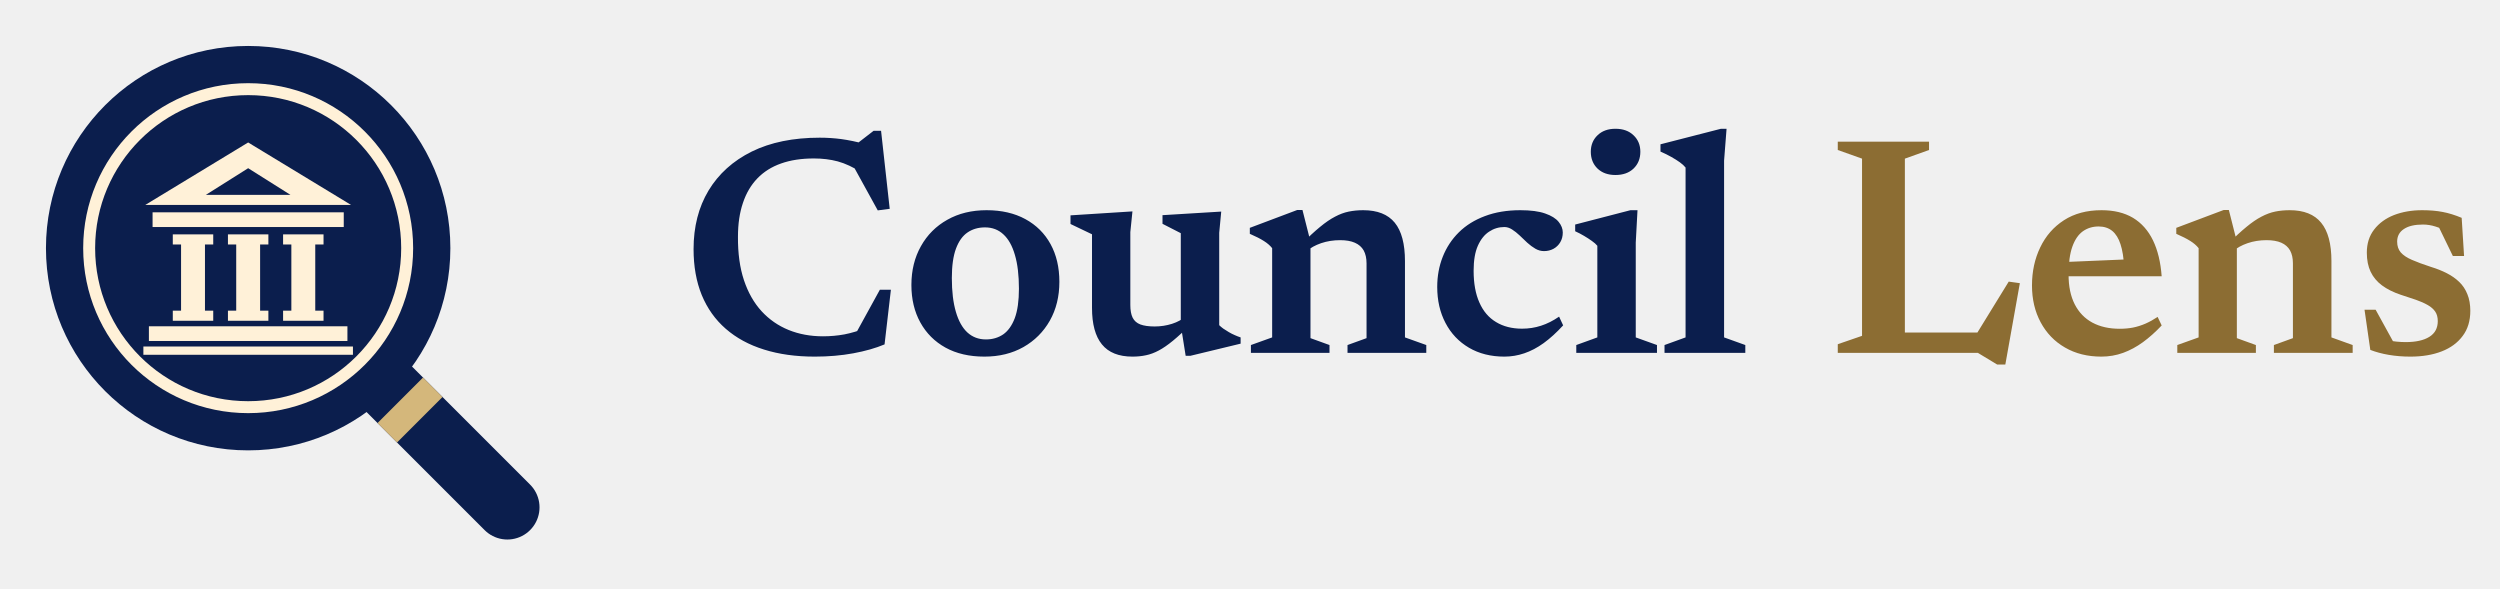
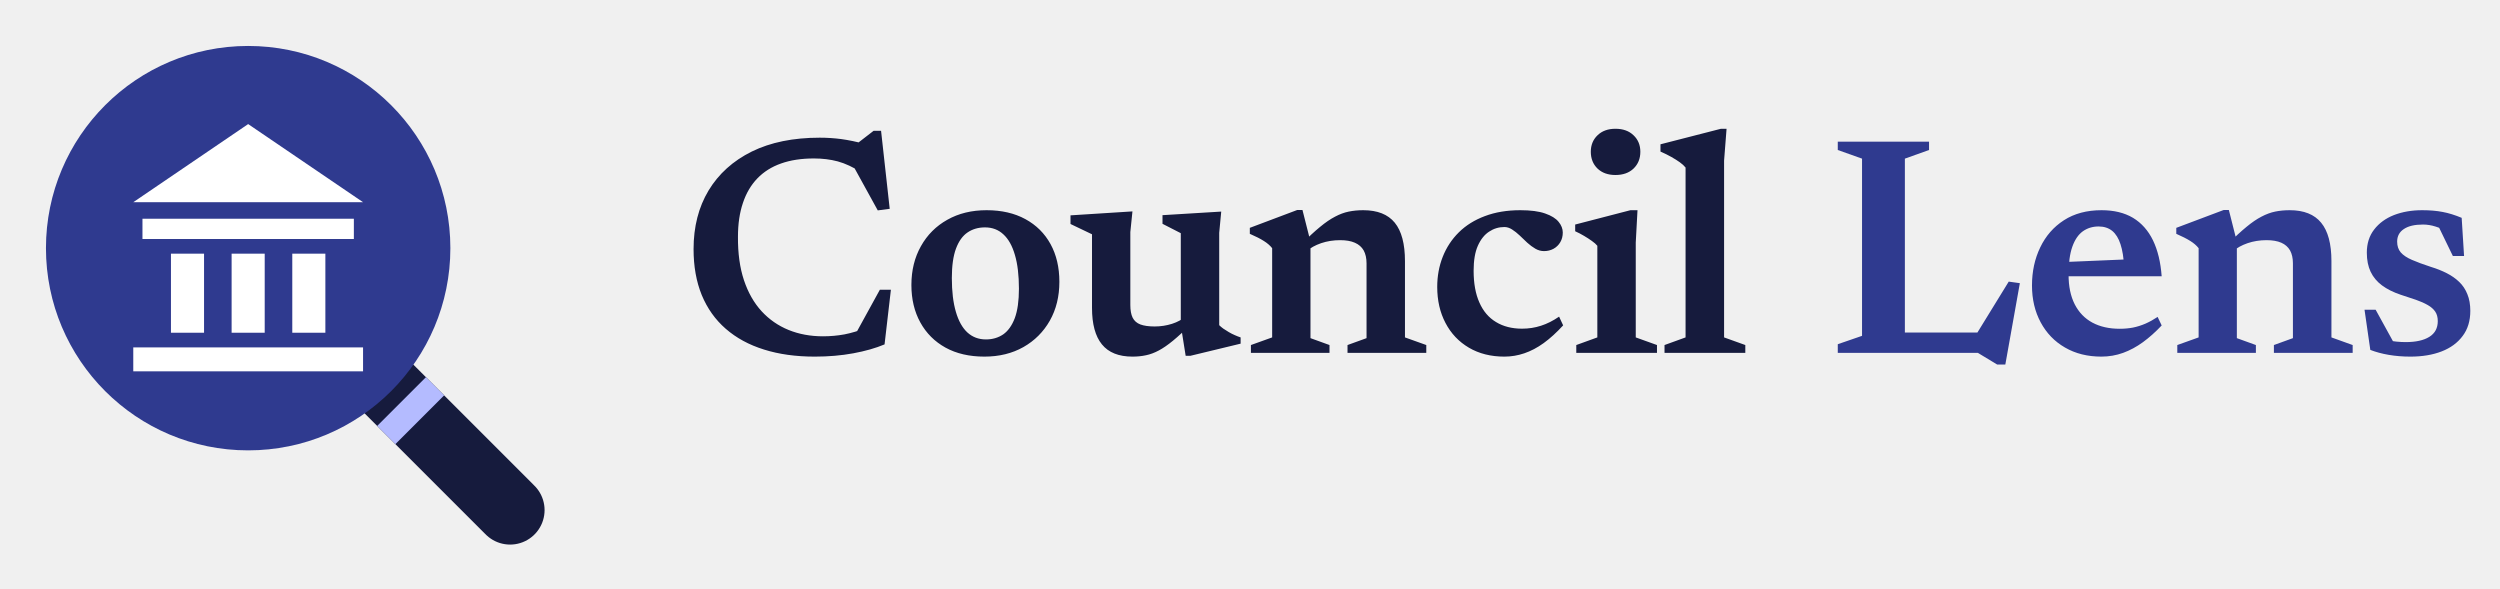
<svg xmlns="http://www.w3.org/2000/svg" viewBox="0 0 272 64" width="272" height="64" role="img" aria-label="Council Lens">
-   <path d="M39.73 39.73L55.2 55.2" stroke="#0B1E4D" stroke-width="7" stroke-linecap="round" />
-   <path d="M43.55 43.55L45.67 45.67" stroke="#D4B77B" stroke-width="7" />
-   <circle cx="27" cy="27" r="22" fill="#0B1E4D" />
-   <circle cx="27" cy="27" r="18.4" fill="#0B1E4D" />
-   <circle cx="27" cy="27" r="17.3" fill="none" stroke="#FFF1D8" stroke-width="1.3" />
-   <g transform="translate(0 0.9)">
-     <path fill="#FFF1D8" d="M27 14.6 38.2 21.4H15.8z" />
-     <path fill="#0B1E4D" d="M27 17.4 31.6 20.3H22.4z" />
-     <path fill="#FFF1D8" d="M16.6 22.2h20.8v1.6H16.6zM18.8 24.6h4.4v1.1h-4.4zM19.7 25.7h2.6v7.2h-2.6zM18.8 32.9h4.4V34h-4.4zM24.8 24.6h4.4v1.1h-4.4zM25.7 25.7h2.6v7.2h-2.6zM24.8 32.9h4.4V34h-4.4zM30.8 24.6h4.4v1.1h-4.4zM31.7 25.7h2.6v7.2h-2.6zM30.8 32.9h4.4V34h-4.4zM16.2 34.6h21.6v1.6H16.2zM15.6 36.8h22.8v0.9H15.6z" />
-   </g>
-   <path fill="#0B1E4D" d="M89.54 36.59L89.54 36.59Q90.75 36.59 91.88 36.38Q93.01 36.16 94.25 35.67L94.25 35.67L92.89 36.69L95.73 31.52L96.93 31.52L96.24 37.47Q94.79 38.08 92.84 38.44Q90.88 38.80 88.65 38.80L88.65 38.80Q85.56 38.80 83.12 38.03Q80.68 37.27 78.96 35.77Q77.25 34.28 76.35 32.10Q75.46 29.92 75.46 27.10L75.46 27.10Q75.46 23.45 77.09 20.73Q78.73 18.01 81.79 16.49Q84.86 14.98 89.18 14.98L89.18 14.98Q90.37 14.98 91.52 15.13Q92.67 15.29 94.16 15.66L94.16 15.66L92.89 15.90L95.05 14.23L95.86 14.23L96.80 22.72L95.50 22.89L92.44 17.33L93.75 18.77Q92.36 17.89 91.15 17.56Q89.95 17.24 88.55 17.24L88.55 17.24Q86.51 17.24 84.97 17.79Q83.44 18.33 82.40 19.41Q81.36 20.49 80.83 22.08Q80.29 23.67 80.29 25.76L80.29 25.76Q80.27 28.46 80.94 30.48Q81.62 32.51 82.86 33.86Q84.10 35.21 85.80 35.90Q87.50 36.59 89.54 36.59ZM107.27 36.93L107.27 36.93Q108.34 36.93 109.15 36.38Q109.95 35.82 110.41 34.61Q110.86 33.39 110.86 31.42L110.86 31.42Q110.86 29.21 110.42 27.73Q109.99 26.25 109.17 25.50Q108.36 24.74 107.17 24.74L107.17 24.74Q106.08 24.74 105.27 25.29Q104.46 25.84 104.01 27.05Q103.56 28.26 103.56 30.25L103.56 30.25Q103.56 32.44 104.00 33.93Q104.43 35.41 105.25 36.17Q106.08 36.93 107.27 36.93ZM107.10 38.80L107.10 38.80Q104.65 38.80 102.87 37.82Q101.10 36.84 100.13 35.08Q99.16 33.32 99.16 31.01L99.16 31.01Q99.16 28.62 100.20 26.78Q101.23 24.94 103.07 23.91Q104.91 22.87 107.34 22.87L107.34 22.87Q109.78 22.87 111.56 23.84Q113.34 24.81 114.30 26.56Q115.26 28.31 115.26 30.66L115.26 30.66Q115.26 33.05 114.22 34.89Q113.18 36.72 111.35 37.76Q109.51 38.80 107.10 38.80ZM122.98 25.25L122.98 33.19Q122.98 34.05 123.23 34.56Q123.49 35.08 124.07 35.30Q124.66 35.52 125.63 35.52L125.63 35.52Q126.61 35.52 127.52 35.23Q128.42 34.94 128.94 34.45L128.94 34.45L129.56 35.28Q128.47 36.37 127.63 37.06Q126.78 37.76 126.08 38.13Q125.37 38.51 124.69 38.65Q124.01 38.80 123.21 38.80L123.21 38.80Q120.97 38.80 119.89 37.47Q118.81 36.15 118.81 33.49L118.81 33.49L118.81 25.49L116.47 24.37L116.47 23.43L123.21 23.00L122.98 25.25ZM129.52 38.71L129.00 38.71L128.47 35.38L128.47 25.37L126.48 24.35L126.48 23.41L132.87 23.02L132.65 25.33L132.65 35.38Q132.82 35.55 133.09 35.75Q133.36 35.94 133.69 36.13Q134.01 36.32 134.34 36.46Q134.67 36.61 134.98 36.71L134.98 36.71L134.98 37.39L129.52 38.71ZM141.71 22.85L142.58 26.29L142.58 36.79L144.65 37.54L144.65 38.39L136.10 38.39L136.10 37.54L138.41 36.71L138.41 27Q138.07 26.57 137.51 26.22Q136.95 25.86 135.98 25.44L135.98 25.44L135.98 24.79L141.13 22.85L141.71 22.85ZM146.61 38.39L146.61 37.54L148.68 36.79L148.68 28.65Q148.68 27.82 148.37 27.25Q148.05 26.69 147.41 26.41Q146.78 26.13 145.81 26.13L145.81 26.13Q144.70 26.13 143.73 26.46Q142.76 26.80 142.20 27.31L142.20 27.31L141.59 26.56Q142.73 25.42 143.62 24.69Q144.50 23.96 145.26 23.57Q146.01 23.17 146.75 23.02Q147.49 22.87 148.32 22.87L148.32 22.87Q150.64 22.87 151.75 24.23Q152.86 25.59 152.86 28.41L152.86 28.41L152.86 36.71L155.18 37.54L155.18 38.39L146.61 38.39ZM165.41 22.87L165.41 22.87Q167.11 22.87 168.12 23.23Q169.13 23.58 169.58 24.14Q170.03 24.69 170.03 25.30L170.03 25.30Q170.03 25.89 169.76 26.35Q169.49 26.81 169.02 27.07Q168.55 27.32 167.99 27.32L167.99 27.32Q167.50 27.32 167.05 27.06Q166.60 26.80 166.17 26.41Q165.75 26.01 165.34 25.62Q164.93 25.23 164.52 24.97Q164.10 24.70 163.68 24.70L163.68 24.70Q162.77 24.70 162.02 25.20Q161.26 25.69 160.79 26.74Q160.33 27.78 160.33 29.45L160.33 29.45Q160.33 31.52 160.96 32.92Q161.58 34.33 162.77 35.04Q163.95 35.76 165.60 35.76L165.60 35.76Q166.68 35.76 167.66 35.44Q168.64 35.13 169.63 34.45L169.63 34.45L170.07 35.40Q169.00 36.57 167.95 37.33Q166.91 38.08 165.84 38.44Q164.78 38.80 163.68 38.80L163.68 38.80Q161.47 38.80 159.82 37.83Q158.17 36.86 157.27 35.14Q156.37 33.43 156.37 31.22L156.37 31.22Q156.37 29.46 156.97 27.94Q157.57 26.42 158.72 25.28Q159.87 24.14 161.56 23.51Q163.25 22.87 165.41 22.87ZM175.76 19.04L175.76 19.04Q174.54 19.04 173.81 18.34Q173.08 17.63 173.08 16.51L173.08 16.51Q173.08 15.42 173.81 14.72Q174.54 14.01 175.76 14.01L175.76 14.01Q177.00 14.01 177.73 14.72Q178.47 15.42 178.47 16.51L178.47 16.51Q178.47 17.63 177.73 18.34Q177.00 19.04 175.76 19.04ZM177.39 22.87L178.16 22.87L177.97 26.39L177.97 36.71L180.28 37.54L180.28 38.39L171.50 38.39L171.50 37.54L173.79 36.71L173.79 26.74Q173.59 26.49 173.19 26.21Q172.80 25.93 172.34 25.66Q171.87 25.38 171.38 25.16L171.38 25.16L171.38 24.43L177.39 22.87ZM187.58 17.48L187.58 36.71L189.89 37.54L189.89 38.39L181.10 38.39L181.10 37.54L183.39 36.71L183.39 18.23Q183.16 17.94 182.77 17.66Q182.38 17.38 181.85 17.08Q181.32 16.78 180.66 16.49L180.66 16.49L180.66 15.70L187.24 14.01L187.85 14.01L187.58 17.48Z" />
-   <path fill="#8C6D33" d="M219.76 30.81L218.18 39.66L217.29 39.66L215.19 38.39L204.76 38.39L204.78 36.18L216.48 36.18L214.62 37.03L218.55 30.64L219.76 30.81ZM209.88 16.32L207.25 17.26L207.25 38.39L199.95 38.39L199.95 37.45L202.59 36.54L202.59 17.26L199.95 16.32L199.95 15.41L209.88 15.41L209.88 16.32ZM228.65 22.87L228.65 22.87Q230.67 22.87 232.07 23.70Q233.46 24.54 234.24 26.14Q235.02 27.75 235.19 30.06L235.19 30.06L224.09 30.06L224.11 28.53L232.85 28.16L231.10 29.01Q231.03 27.54 230.71 26.57Q230.40 25.61 229.81 25.12Q229.21 24.64 228.33 24.64L228.33 24.64Q227.36 24.64 226.62 25.16Q225.88 25.69 225.47 26.84Q225.06 27.99 225.06 29.89L225.06 29.89Q225.06 31.79 225.73 33.11Q226.41 34.43 227.65 35.10Q228.90 35.77 230.62 35.77L230.62 35.77Q231.39 35.77 232.07 35.64Q232.76 35.50 233.43 35.21Q234.09 34.92 234.75 34.48L234.75 34.48L235.19 35.41Q234.19 36.47 233.15 37.23Q232.12 37.98 231.00 38.39Q229.87 38.80 228.63 38.80L228.63 38.80Q226.37 38.80 224.67 37.81Q222.97 36.83 222.03 35.08Q221.08 33.32 221.08 31.06L221.08 31.06Q221.08 28.77 221.98 26.91Q222.87 25.05 224.56 23.96Q226.25 22.87 228.65 22.87ZM242.50 22.85L243.37 26.29L243.37 36.79L245.44 37.54L245.44 38.39L236.89 38.39L236.89 37.54L239.21 36.71L239.21 27Q238.87 26.57 238.31 26.22Q237.74 25.86 236.78 25.44L236.78 25.44L236.78 24.79L241.93 22.85L242.50 22.85ZM247.40 38.39L247.40 37.54L249.47 36.79L249.47 28.65Q249.47 27.82 249.16 27.25Q248.84 26.69 248.21 26.41Q247.57 26.13 246.60 26.13L246.60 26.13Q245.50 26.13 244.53 26.46Q243.56 26.80 243.00 27.31L243.00 27.31L242.38 26.56Q243.52 25.42 244.41 24.69Q245.29 23.96 246.05 23.57Q246.81 23.17 247.54 23.02Q248.28 22.87 249.12 22.87L249.12 22.87Q251.43 22.87 252.54 24.23Q253.66 25.59 253.66 28.41L253.66 28.41L253.66 36.71L255.97 37.54L255.97 38.39L247.40 38.39ZM263.53 22.87L263.53 22.87Q264.79 22.87 265.76 23.06Q266.73 23.24 267.83 23.70L267.83 23.70L268.09 27.85L266.87 27.85L264.88 23.75L266.41 25.28Q265.68 24.86 264.99 24.65Q264.30 24.43 263.62 24.43L263.62 24.43Q262.26 24.43 261.54 24.92Q260.81 25.40 260.81 26.29L260.81 26.29Q260.81 27 261.20 27.46Q261.60 27.92 262.41 28.27Q263.23 28.63 264.49 29.04L264.49 29.04Q265.44 29.33 266.22 29.73Q267.00 30.13 267.57 30.68Q268.14 31.23 268.45 32.01Q268.77 32.78 268.77 33.82L268.77 33.82Q268.77 35.45 267.94 36.55Q267.12 37.66 265.66 38.23Q264.20 38.80 262.24 38.80L262.24 38.80Q261.02 38.80 259.90 38.61Q258.79 38.42 257.89 38.07L257.89 38.07L257.26 33.70L258.47 33.70L260.88 38.08L258.59 36.62Q259.20 36.86 259.73 37.00Q260.27 37.13 260.76 37.17Q261.25 37.22 261.73 37.22L261.73 37.22Q263.40 37.22 264.31 36.65Q265.23 36.08 265.23 34.94L265.23 34.94Q265.23 34.31 264.95 33.90Q264.67 33.49 264.14 33.19Q263.60 32.88 262.86 32.62Q262.12 32.36 261.20 32.07L261.20 32.07Q259.98 31.66 259.16 31.05Q258.35 30.45 257.93 29.58Q257.51 28.70 257.51 27.49L257.51 27.49Q257.51 26.00 258.31 24.97Q259.10 23.94 260.46 23.40Q261.83 22.87 263.53 22.87Z" />
+   <path d="M39.73 39.73L55.5 55.5" stroke="#161B3D" stroke-width="7.5" stroke-linecap="round" />
+   <circle cx="27" cy="27" r="22" fill="#2F3A8F" />
+   <path d="M43.69 43.69L45.67 45.67" stroke="#B4BBFF" stroke-width="7.5" />
+   <path fill="#FFFFFF" transform="translate(0 1)" d="M27 12.5 39.5 21H14.5zM15.5 22.8h23v2.2h-23zM18.6 26.6h3.6v8.6h-3.6zM25.2 26.6h3.6v8.6h-3.6zM31.8 26.6h3.6v8.6h-3.6zM14.5 36.8h25v2.6h-25z" />
+   <path fill="#161B3D" d="M89.54 36.59L89.54 36.59Q90.75 36.59 91.88 36.38Q93.01 36.16 94.25 35.67L94.25 35.67L92.89 36.69L95.73 31.52L96.93 31.52L96.24 37.47Q94.79 38.08 92.84 38.44Q90.88 38.80 88.65 38.80L88.65 38.80Q85.56 38.80 83.12 38.03Q80.68 37.27 78.96 35.77Q77.25 34.28 76.35 32.10Q75.46 29.92 75.46 27.10L75.46 27.10Q75.46 23.45 77.09 20.73Q78.73 18.01 81.79 16.49Q84.86 14.98 89.18 14.98L89.18 14.98Q90.37 14.98 91.52 15.13Q92.67 15.29 94.16 15.66L94.16 15.66L92.89 15.90L95.05 14.23L95.86 14.23L96.80 22.72L95.50 22.89L92.44 17.33L93.75 18.77Q92.36 17.89 91.15 17.56Q89.95 17.24 88.55 17.24L88.55 17.24Q86.51 17.24 84.97 17.79Q83.44 18.33 82.40 19.41Q81.36 20.49 80.83 22.08Q80.29 23.67 80.29 25.76L80.29 25.76Q80.27 28.46 80.94 30.48Q81.62 32.51 82.86 33.86Q84.10 35.21 85.80 35.90Q87.50 36.59 89.54 36.59ZM107.27 36.93L107.27 36.93Q108.34 36.93 109.15 36.38Q109.95 35.82 110.41 34.61Q110.86 33.39 110.86 31.42L110.86 31.42Q110.86 29.21 110.42 27.73Q109.99 26.25 109.17 25.50Q108.36 24.74 107.17 24.74L107.17 24.74Q106.08 24.74 105.27 25.29Q104.46 25.84 104.01 27.05Q103.56 28.26 103.56 30.25L103.56 30.25Q103.56 32.44 104.00 33.93Q104.43 35.41 105.25 36.17Q106.08 36.93 107.27 36.93ZM107.10 38.80L107.10 38.80Q104.65 38.80 102.87 37.82Q101.10 36.84 100.13 35.08Q99.16 33.32 99.16 31.01L99.16 31.01Q99.16 28.62 100.20 26.78Q101.23 24.94 103.07 23.91Q104.91 22.87 107.34 22.87L107.34 22.87Q109.78 22.87 111.56 23.84Q113.34 24.81 114.30 26.56Q115.26 28.31 115.26 30.66L115.26 30.66Q115.26 33.05 114.22 34.89Q113.18 36.72 111.35 37.76Q109.51 38.80 107.10 38.80ZM122.98 25.25L122.98 33.19Q122.98 34.05 123.23 34.56Q123.49 35.08 124.07 35.30Q124.66 35.52 125.63 35.52L125.63 35.52Q126.61 35.52 127.52 35.23Q128.42 34.94 128.94 34.45L128.94 34.45L129.56 35.28Q128.47 36.37 127.63 37.06Q126.78 37.76 126.08 38.13Q125.37 38.51 124.69 38.65Q124.01 38.80 123.21 38.80L123.21 38.80Q120.97 38.80 119.89 37.47Q118.81 36.15 118.81 33.49L118.81 33.49L118.81 25.49L116.47 24.37L116.47 23.43L123.21 23.00L122.98 25.25ZM129.52 38.71L129.00 38.71L128.47 35.38L128.47 25.37L126.48 24.35L126.48 23.41L132.87 23.02L132.65 25.33L132.65 35.38Q132.82 35.55 133.09 35.75Q133.36 35.94 133.69 36.13Q134.01 36.32 134.34 36.46Q134.67 36.61 134.98 36.71L134.98 36.71L134.98 37.39L129.52 38.71ZM141.71 22.85L142.58 26.29L142.58 36.79L144.65 37.54L144.65 38.39L136.10 38.39L136.10 37.54L138.41 36.71L138.41 27Q138.07 26.57 137.51 26.22Q136.95 25.86 135.98 25.44L135.98 25.44L135.98 24.79L141.13 22.85L141.71 22.85ZM146.61 38.39L146.61 37.54L148.68 36.79L148.68 28.65Q148.68 27.82 148.37 27.25Q148.05 26.69 147.41 26.41Q146.78 26.13 145.81 26.13L145.81 26.13Q144.70 26.13 143.73 26.46Q142.76 26.80 142.20 27.31L142.20 27.31L141.59 26.56Q142.73 25.42 143.62 24.69Q144.50 23.96 145.26 23.57Q146.01 23.17 146.75 23.02Q147.49 22.87 148.32 22.87L148.32 22.87Q150.64 22.87 151.75 24.23Q152.86 25.59 152.86 28.41L152.86 28.41L152.86 36.71L155.18 37.54L155.18 38.39L146.61 38.39ZM165.41 22.87L165.41 22.87Q167.11 22.87 168.12 23.23Q169.13 23.58 169.58 24.14Q170.03 24.69 170.03 25.30L170.03 25.30Q170.03 25.89 169.76 26.35Q169.49 26.81 169.02 27.07Q168.55 27.32 167.99 27.32L167.99 27.32Q167.50 27.32 167.05 27.06Q166.60 26.80 166.17 26.41Q165.75 26.01 165.34 25.62Q164.93 25.23 164.52 24.97Q164.10 24.70 163.68 24.70L163.68 24.70Q162.77 24.70 162.02 25.20Q161.26 25.69 160.79 26.74Q160.33 27.78 160.33 29.45L160.33 29.45Q160.33 31.52 160.96 32.92Q161.58 34.33 162.77 35.04Q163.95 35.76 165.60 35.76L165.60 35.76Q166.68 35.76 167.66 35.44Q168.64 35.13 169.63 34.45L169.63 34.45L170.07 35.40Q169.00 36.57 167.95 37.33Q166.91 38.08 165.84 38.44Q164.78 38.80 163.68 38.80L163.68 38.80Q161.47 38.80 159.82 37.83Q158.17 36.86 157.27 35.14Q156.37 33.43 156.37 31.22L156.37 31.22Q156.37 29.46 156.97 27.94Q157.57 26.42 158.72 25.28Q159.87 24.14 161.56 23.51Q163.25 22.87 165.41 22.87ZM175.76 19.04L175.76 19.04Q174.54 19.04 173.81 18.34Q173.08 17.63 173.08 16.51L173.08 16.51Q173.08 15.42 173.81 14.72Q174.54 14.01 175.76 14.01L175.76 14.01Q177.00 14.01 177.73 14.72Q178.47 15.42 178.47 16.51L178.47 16.51Q178.47 17.63 177.73 18.34Q177.00 19.04 175.76 19.04ZM177.39 22.87L178.16 22.87L177.97 26.39L177.97 36.71L180.28 37.54L180.28 38.39L171.50 38.39L171.50 37.54L173.79 36.71L173.79 26.74Q173.59 26.49 173.19 26.21Q172.80 25.93 172.34 25.66Q171.87 25.38 171.38 25.16L171.38 25.16L171.38 24.43L177.39 22.87ZM187.58 17.48L187.58 36.71L189.89 37.54L189.89 38.39L181.10 38.39L181.10 37.54L183.39 36.71L183.39 18.23Q183.16 17.94 182.77 17.66Q182.38 17.38 181.85 17.08Q181.32 16.78 180.66 16.49L180.66 16.49L180.66 15.70L187.24 14.01L187.85 14.01L187.58 17.48Z" />
+   <path fill="#2F3A8F" d="M219.76 30.81L218.18 39.66L217.29 39.66L215.19 38.39L204.76 38.39L204.78 36.18L216.48 36.18L214.62 37.03L218.55 30.64L219.76 30.81ZM209.88 16.32L207.25 17.26L207.25 38.39L199.95 38.39L199.95 37.45L202.59 36.54L202.59 17.26L199.95 16.32L199.95 15.41L209.88 15.41L209.88 16.32ZM228.65 22.87L228.65 22.87Q230.67 22.87 232.07 23.70Q233.46 24.54 234.24 26.14Q235.02 27.75 235.19 30.06L235.19 30.06L224.09 30.06L224.11 28.53L232.85 28.16L231.10 29.01Q231.03 27.54 230.71 26.57Q230.40 25.61 229.81 25.12Q229.21 24.64 228.33 24.64L228.33 24.64Q227.36 24.64 226.62 25.16Q225.88 25.69 225.47 26.84Q225.06 27.99 225.06 29.89L225.06 29.89Q225.06 31.79 225.73 33.11Q226.41 34.43 227.65 35.10Q228.90 35.77 230.62 35.77L230.62 35.77Q231.39 35.77 232.07 35.64Q232.76 35.50 233.43 35.21Q234.09 34.92 234.75 34.48L234.75 34.48L235.19 35.41Q234.19 36.47 233.15 37.23Q232.12 37.98 231.00 38.39Q229.87 38.80 228.63 38.80L228.63 38.80Q226.37 38.80 224.67 37.81Q222.97 36.83 222.03 35.08Q221.08 33.32 221.08 31.06L221.08 31.06Q221.08 28.77 221.98 26.91Q222.87 25.05 224.56 23.96Q226.25 22.87 228.65 22.87ZM242.50 22.85L243.37 26.29L243.37 36.79L245.44 37.54L245.44 38.39L236.89 38.39L236.89 37.54L239.21 36.71L239.21 27Q238.87 26.57 238.31 26.22Q237.74 25.86 236.78 25.44L236.78 25.44L236.78 24.79L241.93 22.85L242.50 22.85ZM247.40 38.39L247.40 37.54L249.47 36.79L249.47 28.65Q249.47 27.82 249.16 27.25Q248.84 26.69 248.21 26.41Q247.57 26.13 246.60 26.13L246.60 26.13Q245.50 26.13 244.53 26.46Q243.56 26.80 243.00 27.31L243.00 27.31L242.38 26.56Q243.52 25.42 244.41 24.69Q245.29 23.96 246.05 23.57Q246.81 23.17 247.54 23.02Q248.28 22.87 249.12 22.87L249.12 22.87Q251.43 22.87 252.54 24.23Q253.66 25.59 253.66 28.41L253.66 28.41L253.66 36.71L255.97 37.54L255.97 38.39L247.40 38.39ZM263.53 22.87L263.53 22.87Q264.79 22.87 265.76 23.06Q266.73 23.24 267.83 23.70L267.83 23.70L268.09 27.85L266.87 27.85L264.88 23.75L266.41 25.28Q265.68 24.86 264.99 24.65Q264.30 24.43 263.62 24.43L263.62 24.43Q262.26 24.43 261.54 24.92Q260.81 25.40 260.81 26.29L260.81 26.29Q260.81 27 261.20 27.46Q261.60 27.92 262.41 28.27Q263.23 28.63 264.49 29.04L264.49 29.04Q265.44 29.33 266.22 29.73Q267.00 30.13 267.57 30.68Q268.14 31.23 268.45 32.01Q268.77 32.78 268.77 33.82L268.77 33.82Q268.77 35.45 267.94 36.55Q267.12 37.66 265.66 38.23Q264.20 38.80 262.24 38.80L262.24 38.80Q261.02 38.80 259.90 38.61Q258.79 38.42 257.89 38.07L257.89 38.07L257.26 33.70L258.47 33.70L260.88 38.08L258.59 36.62Q259.20 36.86 259.73 37.00Q260.27 37.13 260.76 37.17Q261.25 37.22 261.73 37.22L261.73 37.22Q263.40 37.22 264.31 36.65Q265.23 36.08 265.23 34.94L265.23 34.94Q265.23 34.31 264.95 33.90Q264.67 33.49 264.14 33.19Q263.60 32.88 262.86 32.62Q262.12 32.36 261.20 32.07L261.20 32.07Q259.98 31.66 259.16 31.05Q258.35 30.45 257.93 29.58Q257.51 28.70 257.51 27.49L257.51 27.49Q257.51 26.00 258.31 24.97Q259.10 23.94 260.46 23.40Q261.83 22.87 263.53 22.87Z" />
</svg>
